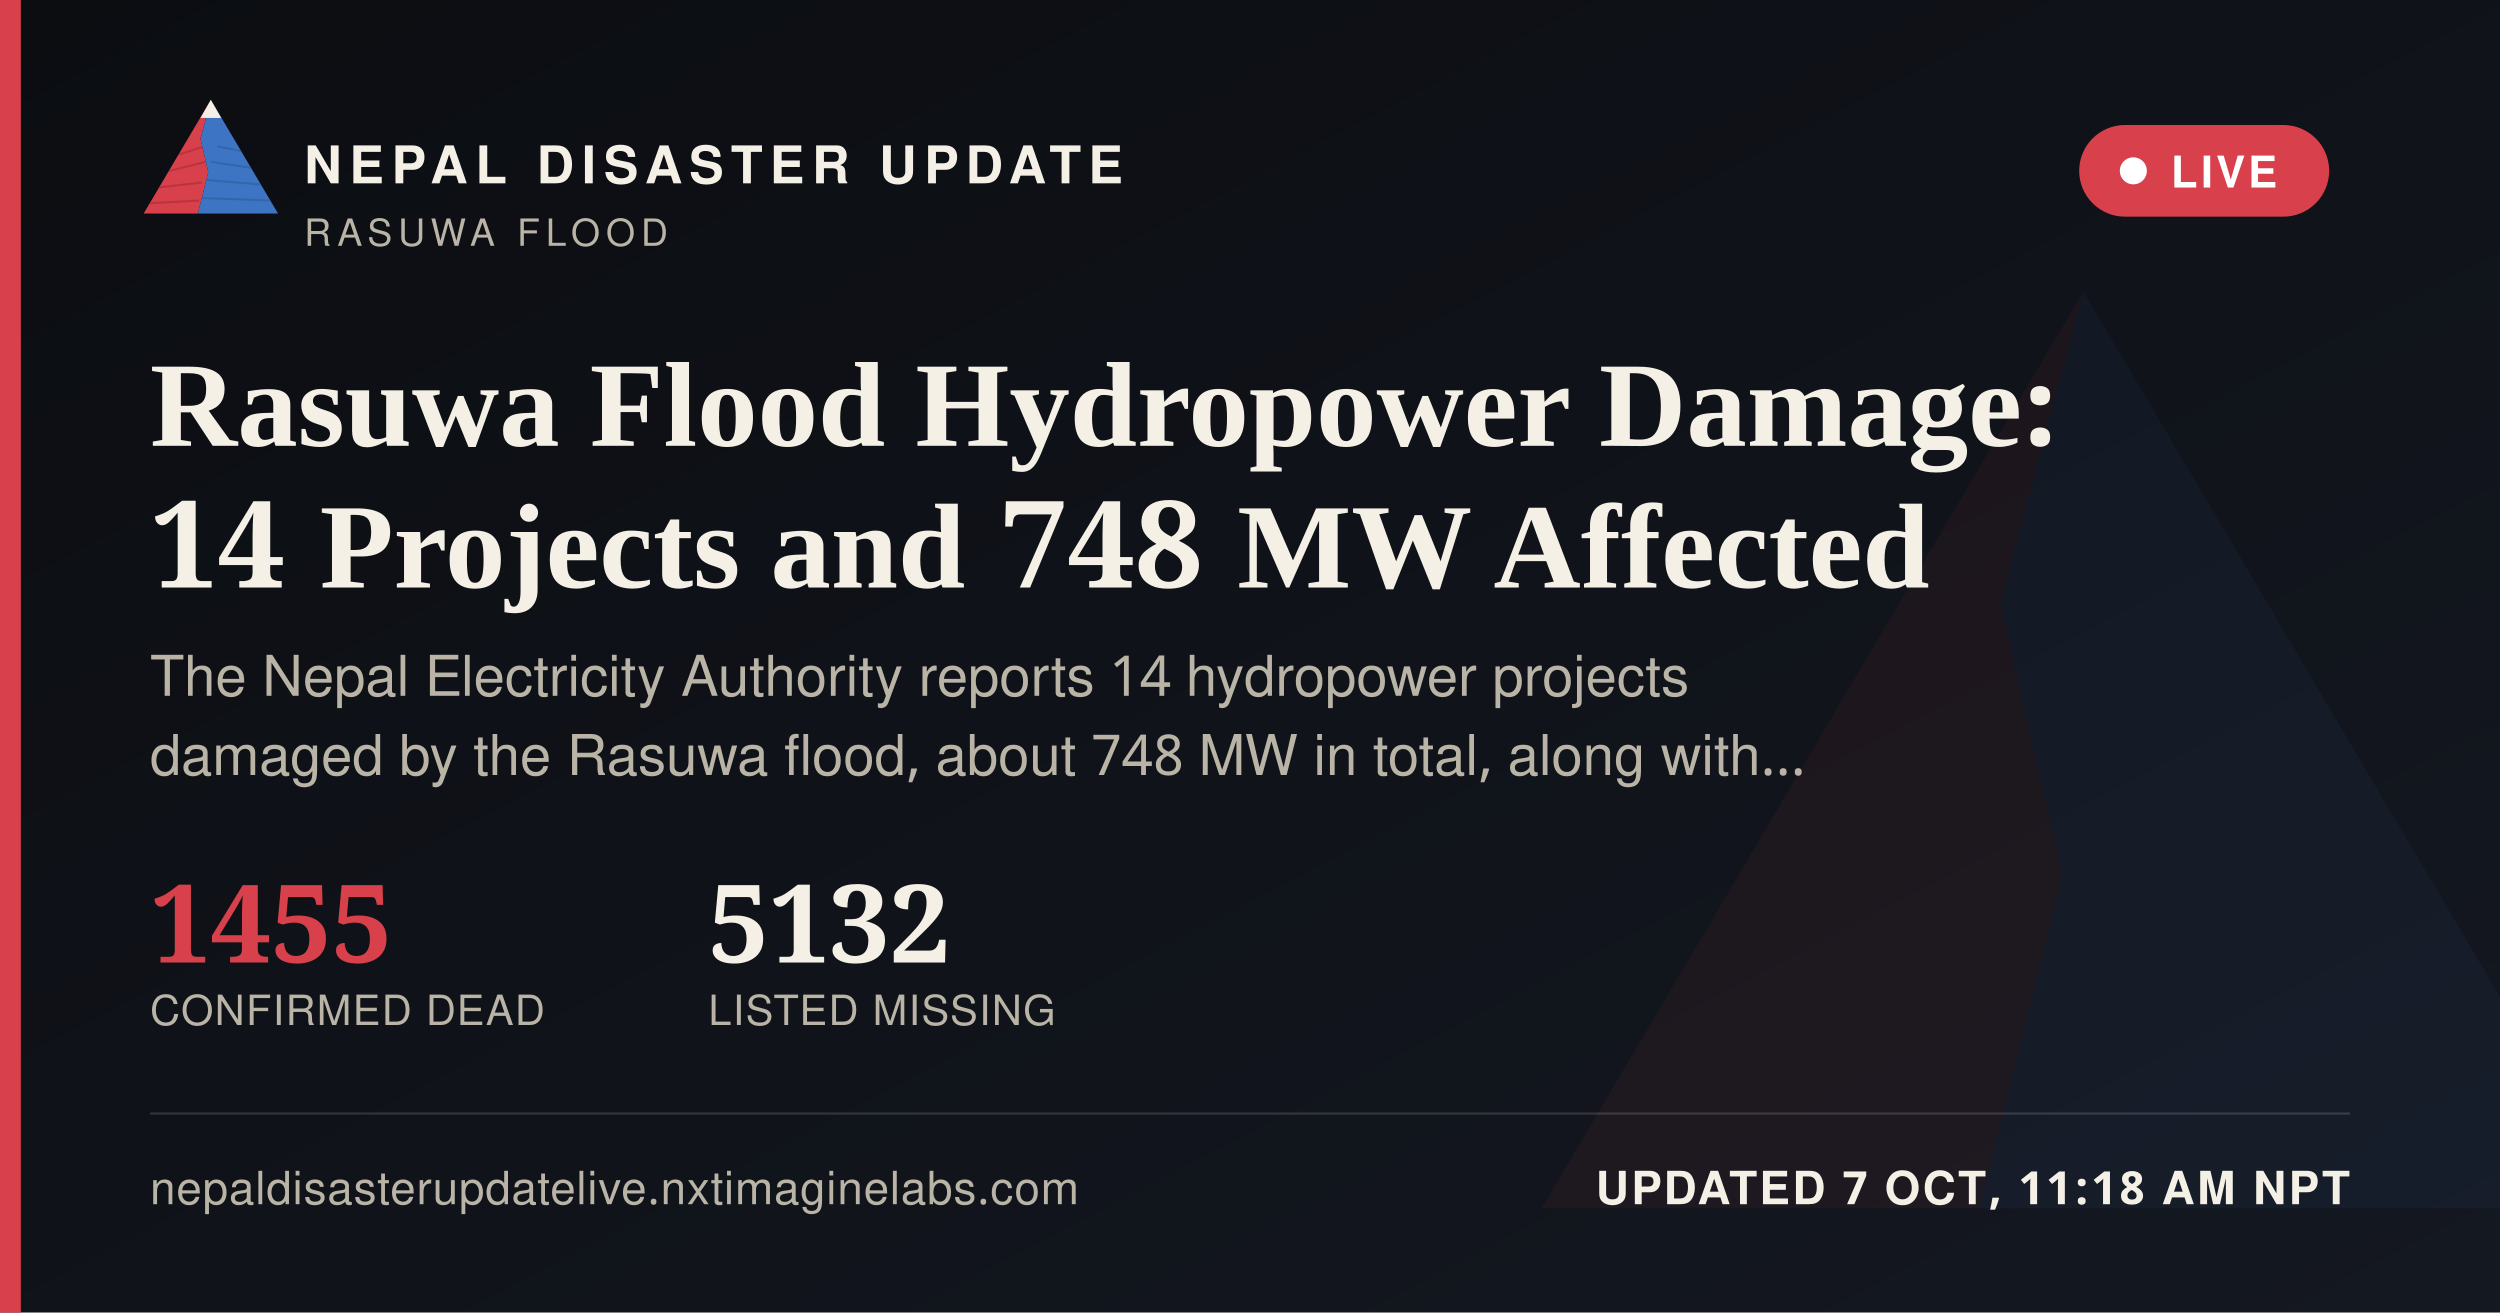
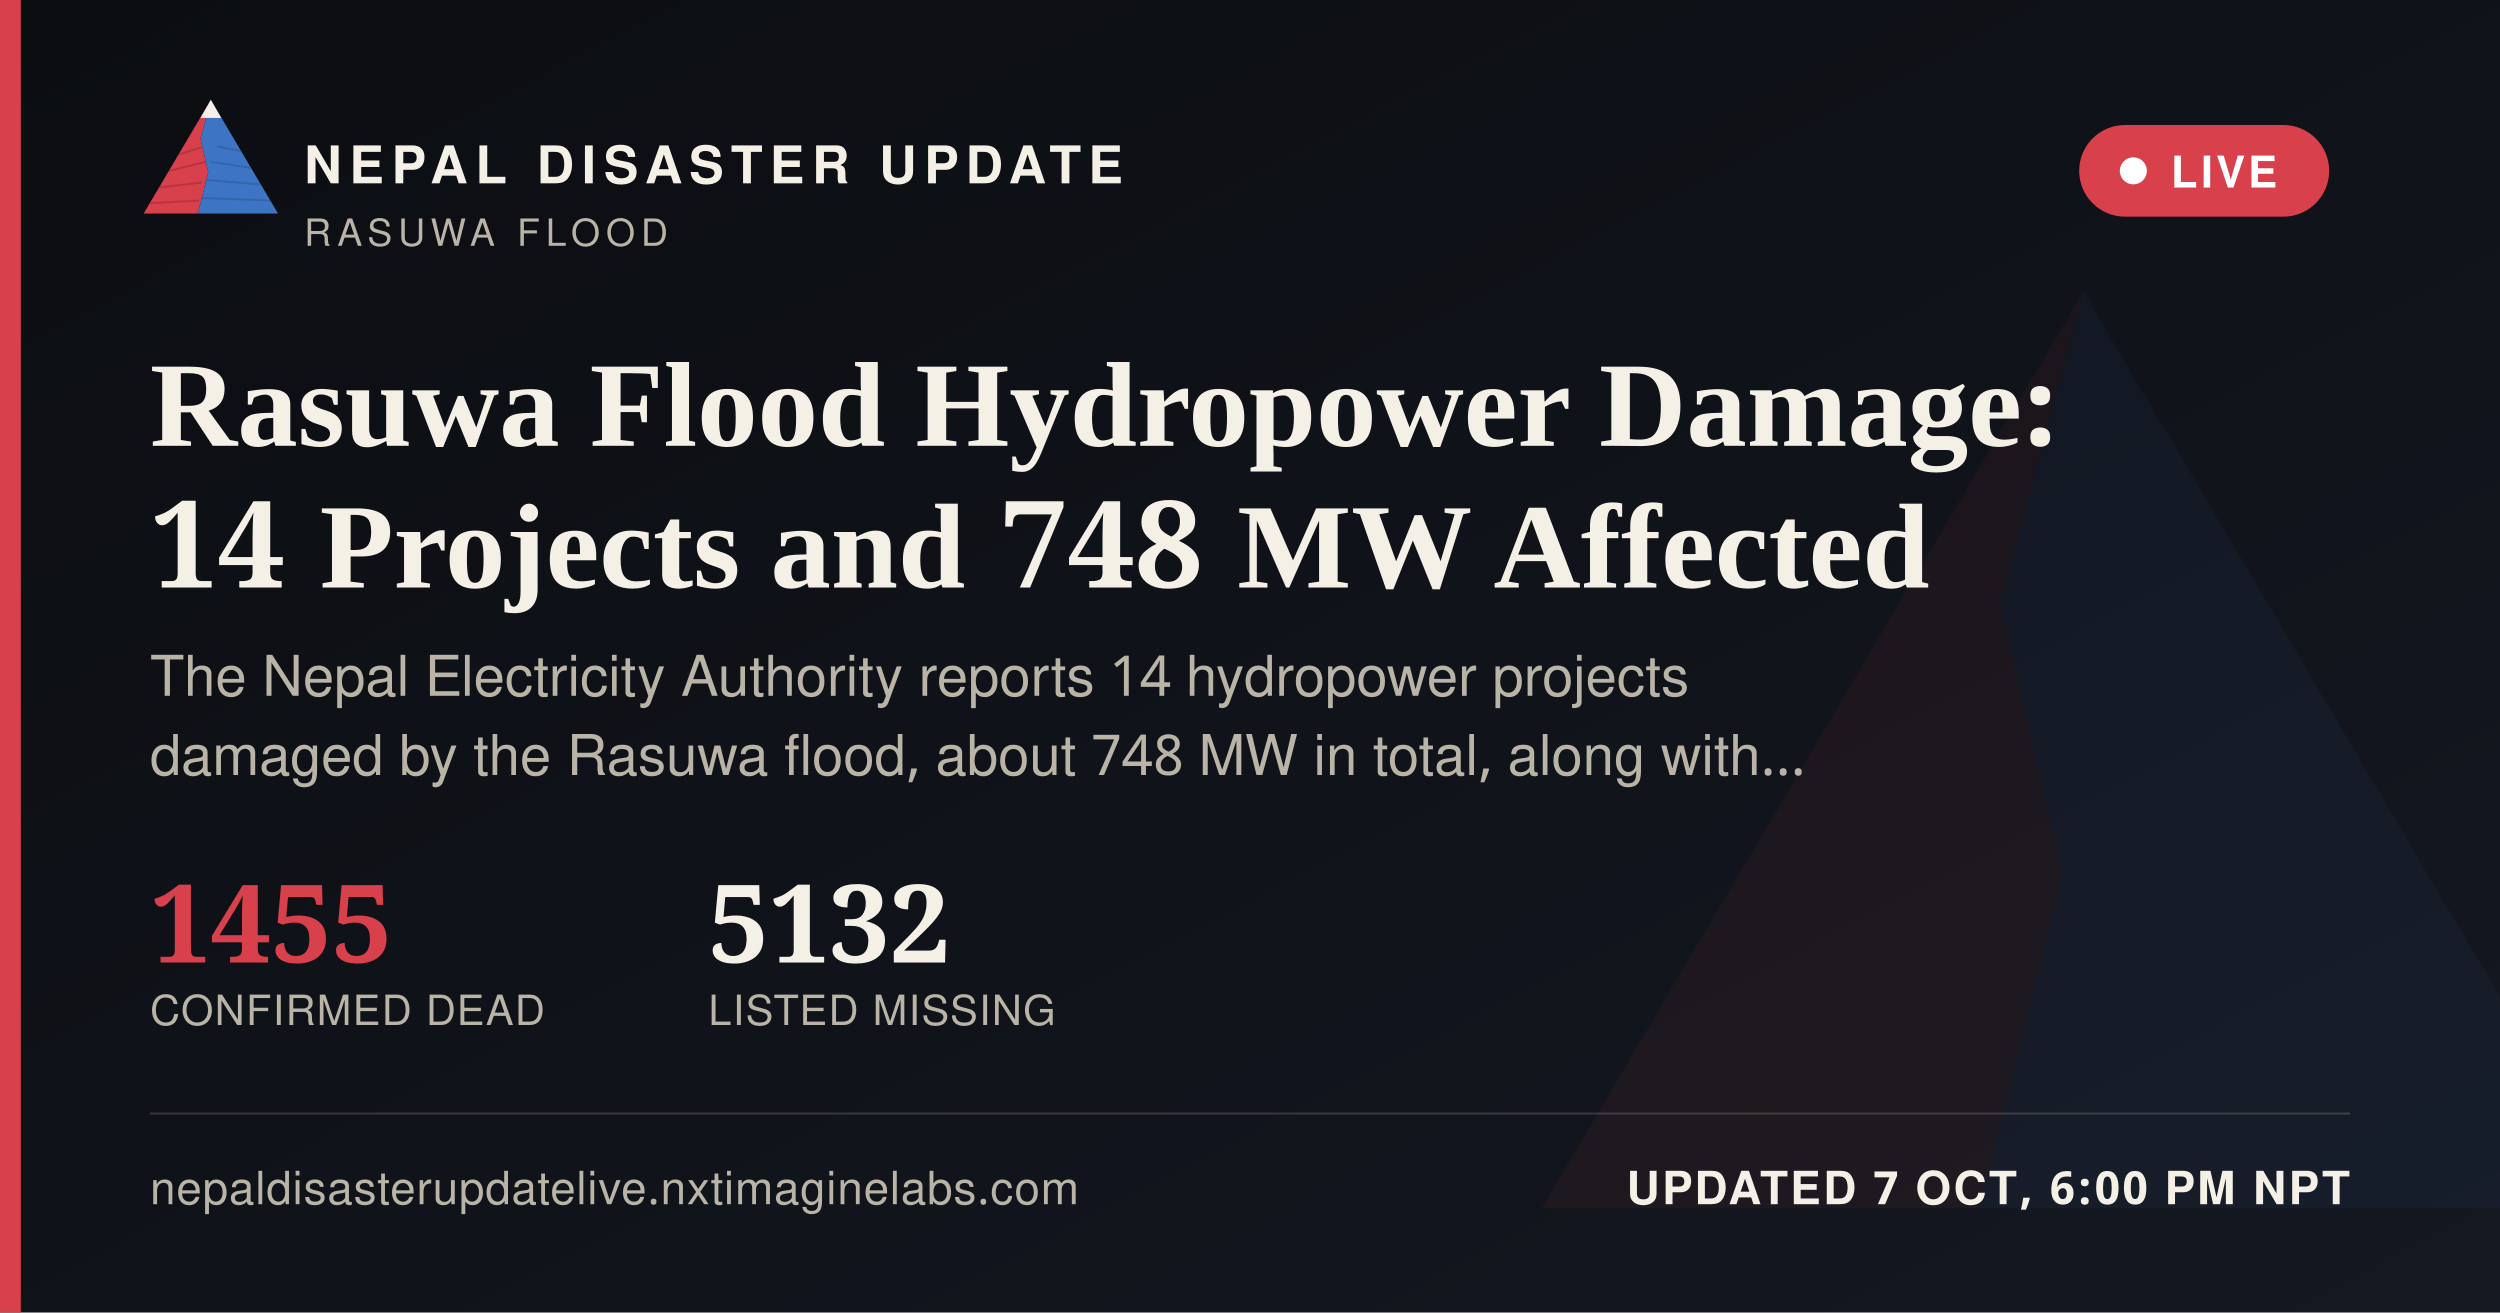
<svg xmlns="http://www.w3.org/2000/svg" width="1200" height="630" viewBox="0 0 1200 630">
  <defs>
    <linearGradient id="ogbg" x1="0" y1="0" x2="1" y2="1">
      <stop offset="0" stop-color="#0B0D11" />
      <stop offset="1" stop-color="#141821" />
    </linearGradient>
  </defs>
  <rect width="1200" height="630" fill="url(#ogbg)" />
  <g transform="translate(700,60) scale(5)" opacity="0.06">
    <polygon points="60,16 52,46 58,72 50,104 8,104" fill="#D8404B" />
    <polygon points="60,16 112,104 50,104 58,72 52,46" fill="#3D74C4" />
  </g>
  <rect x="0" y="0" width="10" height="630" fill="#D8404B" />
  <g transform="translate(64,38) scale(0.62)">
    <g>
      <defs>
        <clipPath id="ogLc">
          <polygon points="60,16 52,46 58,72 50,104 8,104" />
        </clipPath>
        <clipPath id="ogRc">
          <polygon points="60,16 112,104 50,104 58,72 52,46" />
        </clipPath>
      </defs>
      <polygon points="60,16 52,46 58,72 50,104 8,104" fill="#D8404B" />
      <g clip-path="url(#ogLc)" stroke="#A32A34" stroke-width="1.6" fill="none" opacity="0.55">
        <path d="M30,60 L55,52" />
        <path d="M24,72 L56,64" />
        <path d="M18,84 L53,80" />
        <path d="M13,96 L51,94" />
      </g>
      <polygon points="60,16 112,104 50,104 58,72 52,46" fill="#3D74C4" />
      <g clip-path="url(#ogRc)" stroke="#2A5793" stroke-width="1.6" fill="none" opacity="0.5">
        <path d="M65,52 L95,58" />
        <path d="M60,64 L100,70" />
        <path d="M56,78 L104,82" />
        <path d="M52,92 L108,94" />
      </g>
      <polygon points="60,16 52,30 68,30" fill="#F4F0E6" />
    </g>
  </g>
  <text x="146" y="88" font-family="'Public Sans', 'Noto Sans Devanagari', 'Helvetica Neue', Helvetica, Arial, sans-serif" font-size="25" font-weight="800" letter-spacing="3.6" fill="#F4F0E6">NEPAL DISASTER UPDATE</text>
  <text x="146" y="118" font-family="'Public Sans', 'Noto Sans Devanagari', 'Helvetica Neue', Helvetica, Arial, sans-serif" font-size="18" letter-spacing="2.8" fill="#B9B4A6">RASUWA FLOOD</text>
  <g>
    <rect x="998" y="60" width="120" height="44" rx="22" fill="#D8404B" stroke="none" />
    <circle cx="1024" cy="82" r="6.5" fill="#FFFFFF" />
    <text x="1042" y="90" font-family="'Public Sans', 'Noto Sans Devanagari', 'Helvetica Neue', Helvetica, Arial, sans-serif" font-size="21" font-weight="700" letter-spacing="1.6" fill="#FFFFFF">LIVE</text>
  </g>
  <text x="72" y="214" font-family="Newsreader, 'Noto Serif Devanagari', Georgia, 'Times New Roman', serif" font-size="58" font-weight="600" fill="#F4F0E6">Rasuwa Flood Hydropower Damage:</text>
  <text x="72" y="282" font-family="Newsreader, 'Noto Serif Devanagari', Georgia, 'Times New Roman', serif" font-size="58" font-weight="600" fill="#F4F0E6">14 Projects and 748 MW Affected</text>
  <text x="72" y="334" font-family="'Public Sans', 'Noto Sans Devanagari', 'Helvetica Neue', Helvetica, Arial, sans-serif" font-size="27" fill="#B9B4A6">The Nepal Electricity Authority reports 14 hydropower projects</text>
  <text x="72" y="372" font-family="'Public Sans', 'Noto Sans Devanagari', 'Helvetica Neue', Helvetica, Arial, sans-serif" font-size="27" fill="#B9B4A6">damaged by the Rasuwa flood, about 748 MW in total, along with…</text>
  <g transform="translate(72,462)">
    <text x="0" y="0" font-family="Newsreader, 'Noto Serif Devanagari', Georgia, 'Times New Roman', serif" font-size="52" font-weight="600" fill="#D8404B">1455</text>
    <text x="0" y="30" font-family="'Public Sans', 'Noto Sans Devanagari', 'Helvetica Neue', Helvetica, Arial, sans-serif" font-size="20" letter-spacing="0.6" fill="#B9B4A6">CONFIRMED DEAD</text>
    <text x="268" y="0" font-family="Newsreader, 'Noto Serif Devanagari', Georgia, 'Times New Roman', serif" font-size="52" font-weight="600" fill="#F4F0E6">5132</text>
    <text x="268" y="30" font-family="'Public Sans', 'Noto Sans Devanagari', 'Helvetica Neue', Helvetica, Arial, sans-serif" font-size="20" letter-spacing="0.6" fill="#B9B4A6">LISTED MISSING</text>
  </g>
  <rect x="72" y="534" width="1056" height="1" fill="rgba(244,240,230,0.16)" />
  <text x="72" y="578" font-family="'Public Sans', 'Noto Sans Devanagari', 'Helvetica Neue', Helvetica, Arial, sans-serif" font-size="22" fill="#B9B4A6" letter-spacing="0.4">nepaldisasterupdatelive.nxtimaginelabs.com</text>
-   <text x="1128" y="578" text-anchor="end" font-family="'Public Sans', 'Noto Sans Devanagari', 'Helvetica Neue', Helvetica, Arial, sans-serif" font-size="22" font-weight="700" letter-spacing="1.2" fill="#F4F0E6">UPDATED 7 OCT, 11:18 AM NPT</text>
+   <text x="1128" y="578" text-anchor="end" font-family="'Public Sans', 'Noto Sans Devanagari', 'Helvetica Neue', Helvetica, Arial, sans-serif" font-size="22" font-weight="700" letter-spacing="1.2" fill="#F4F0E6">UPDATED 7 OCT, 6:00 PM NPT</text>
</svg>
